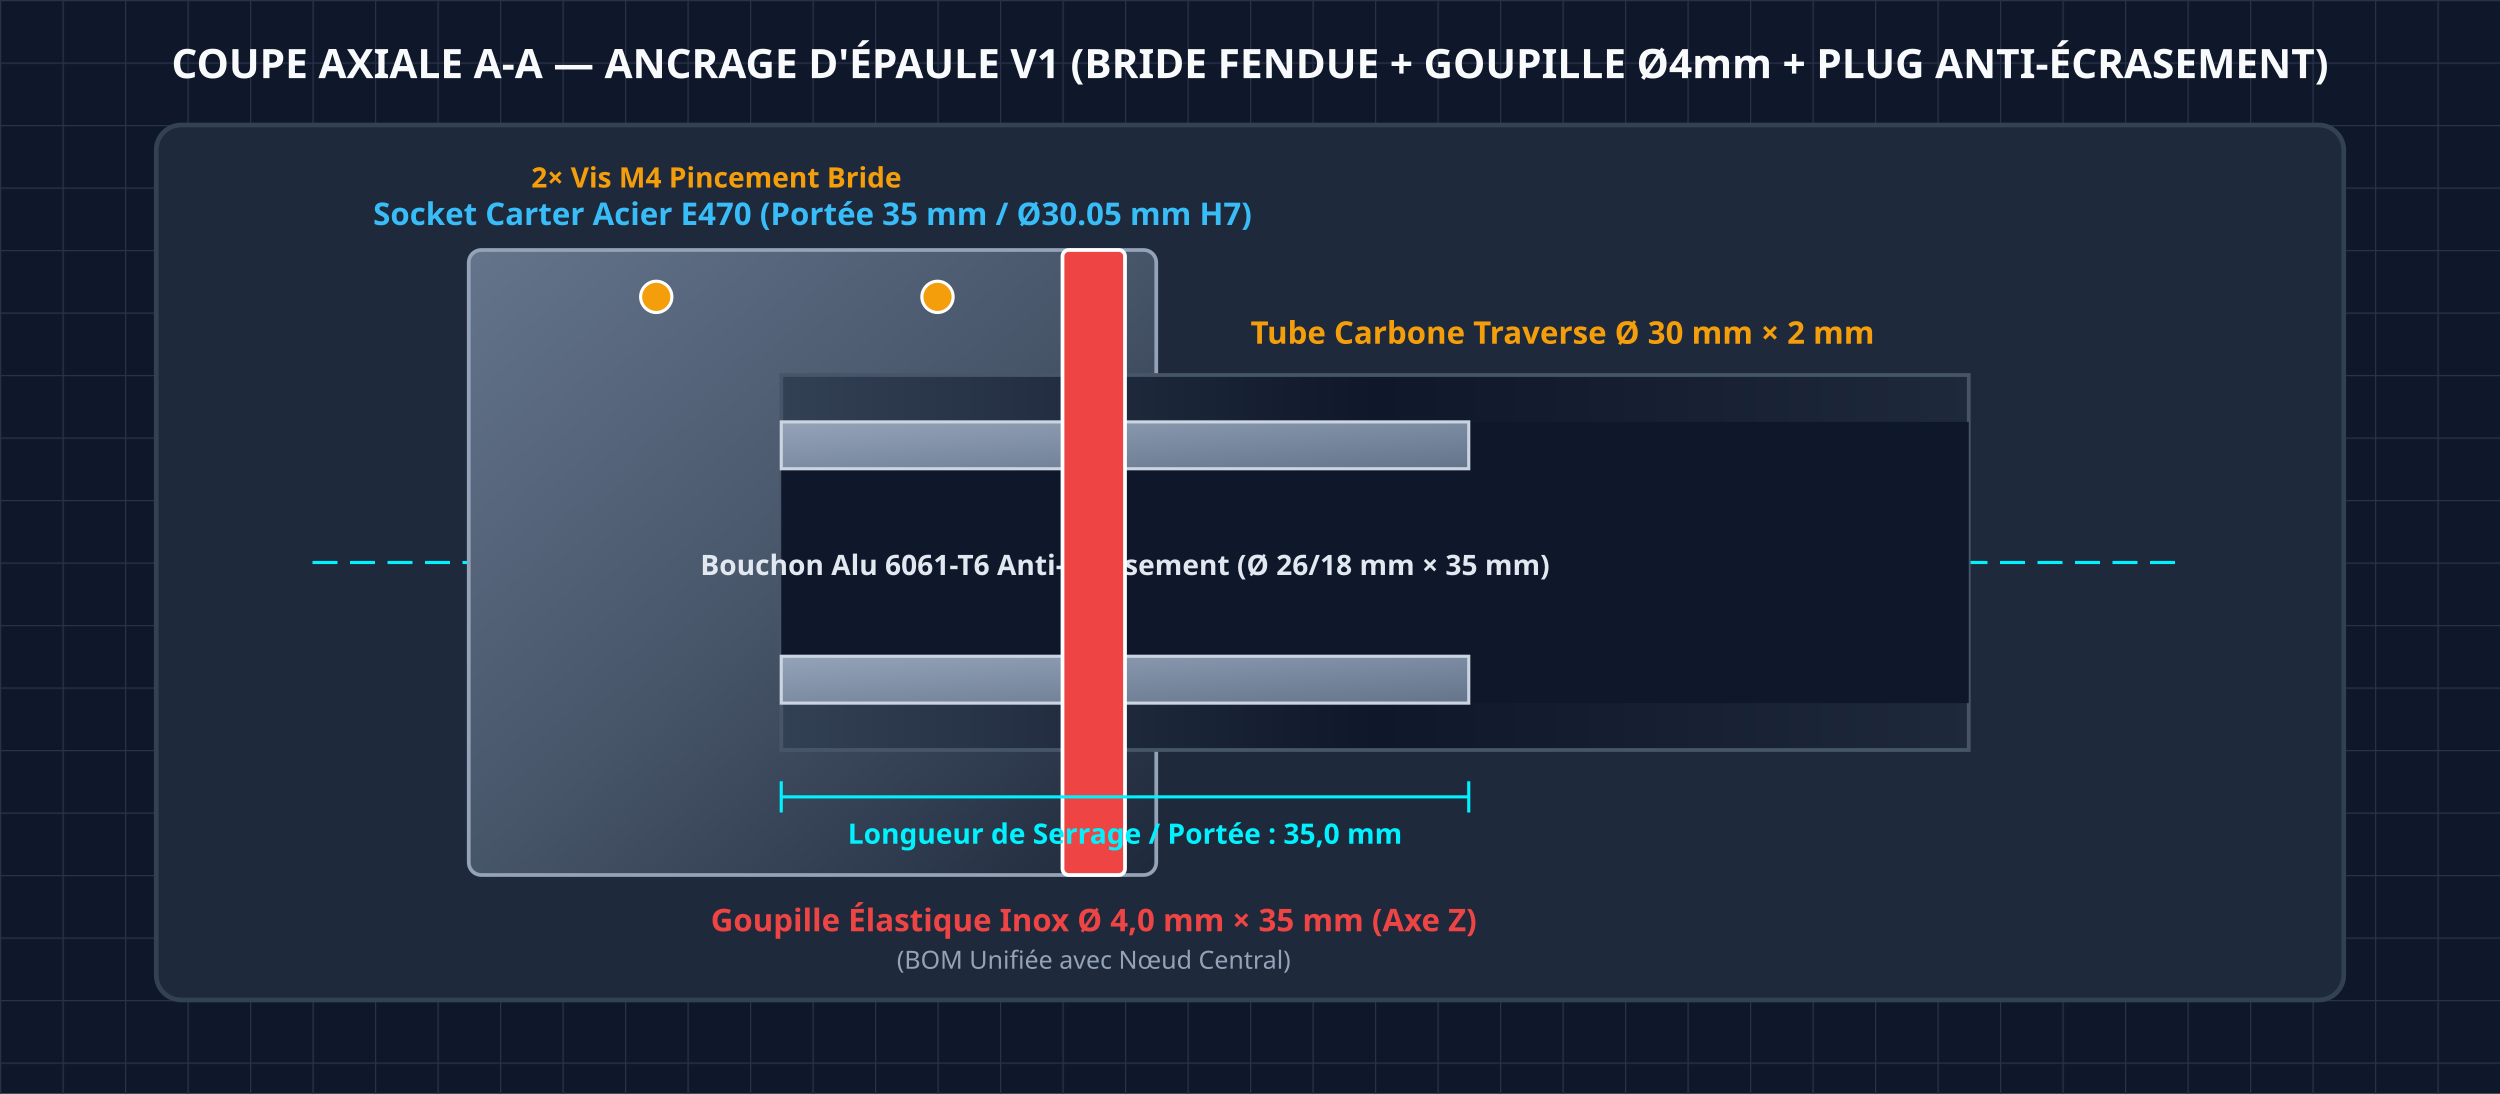
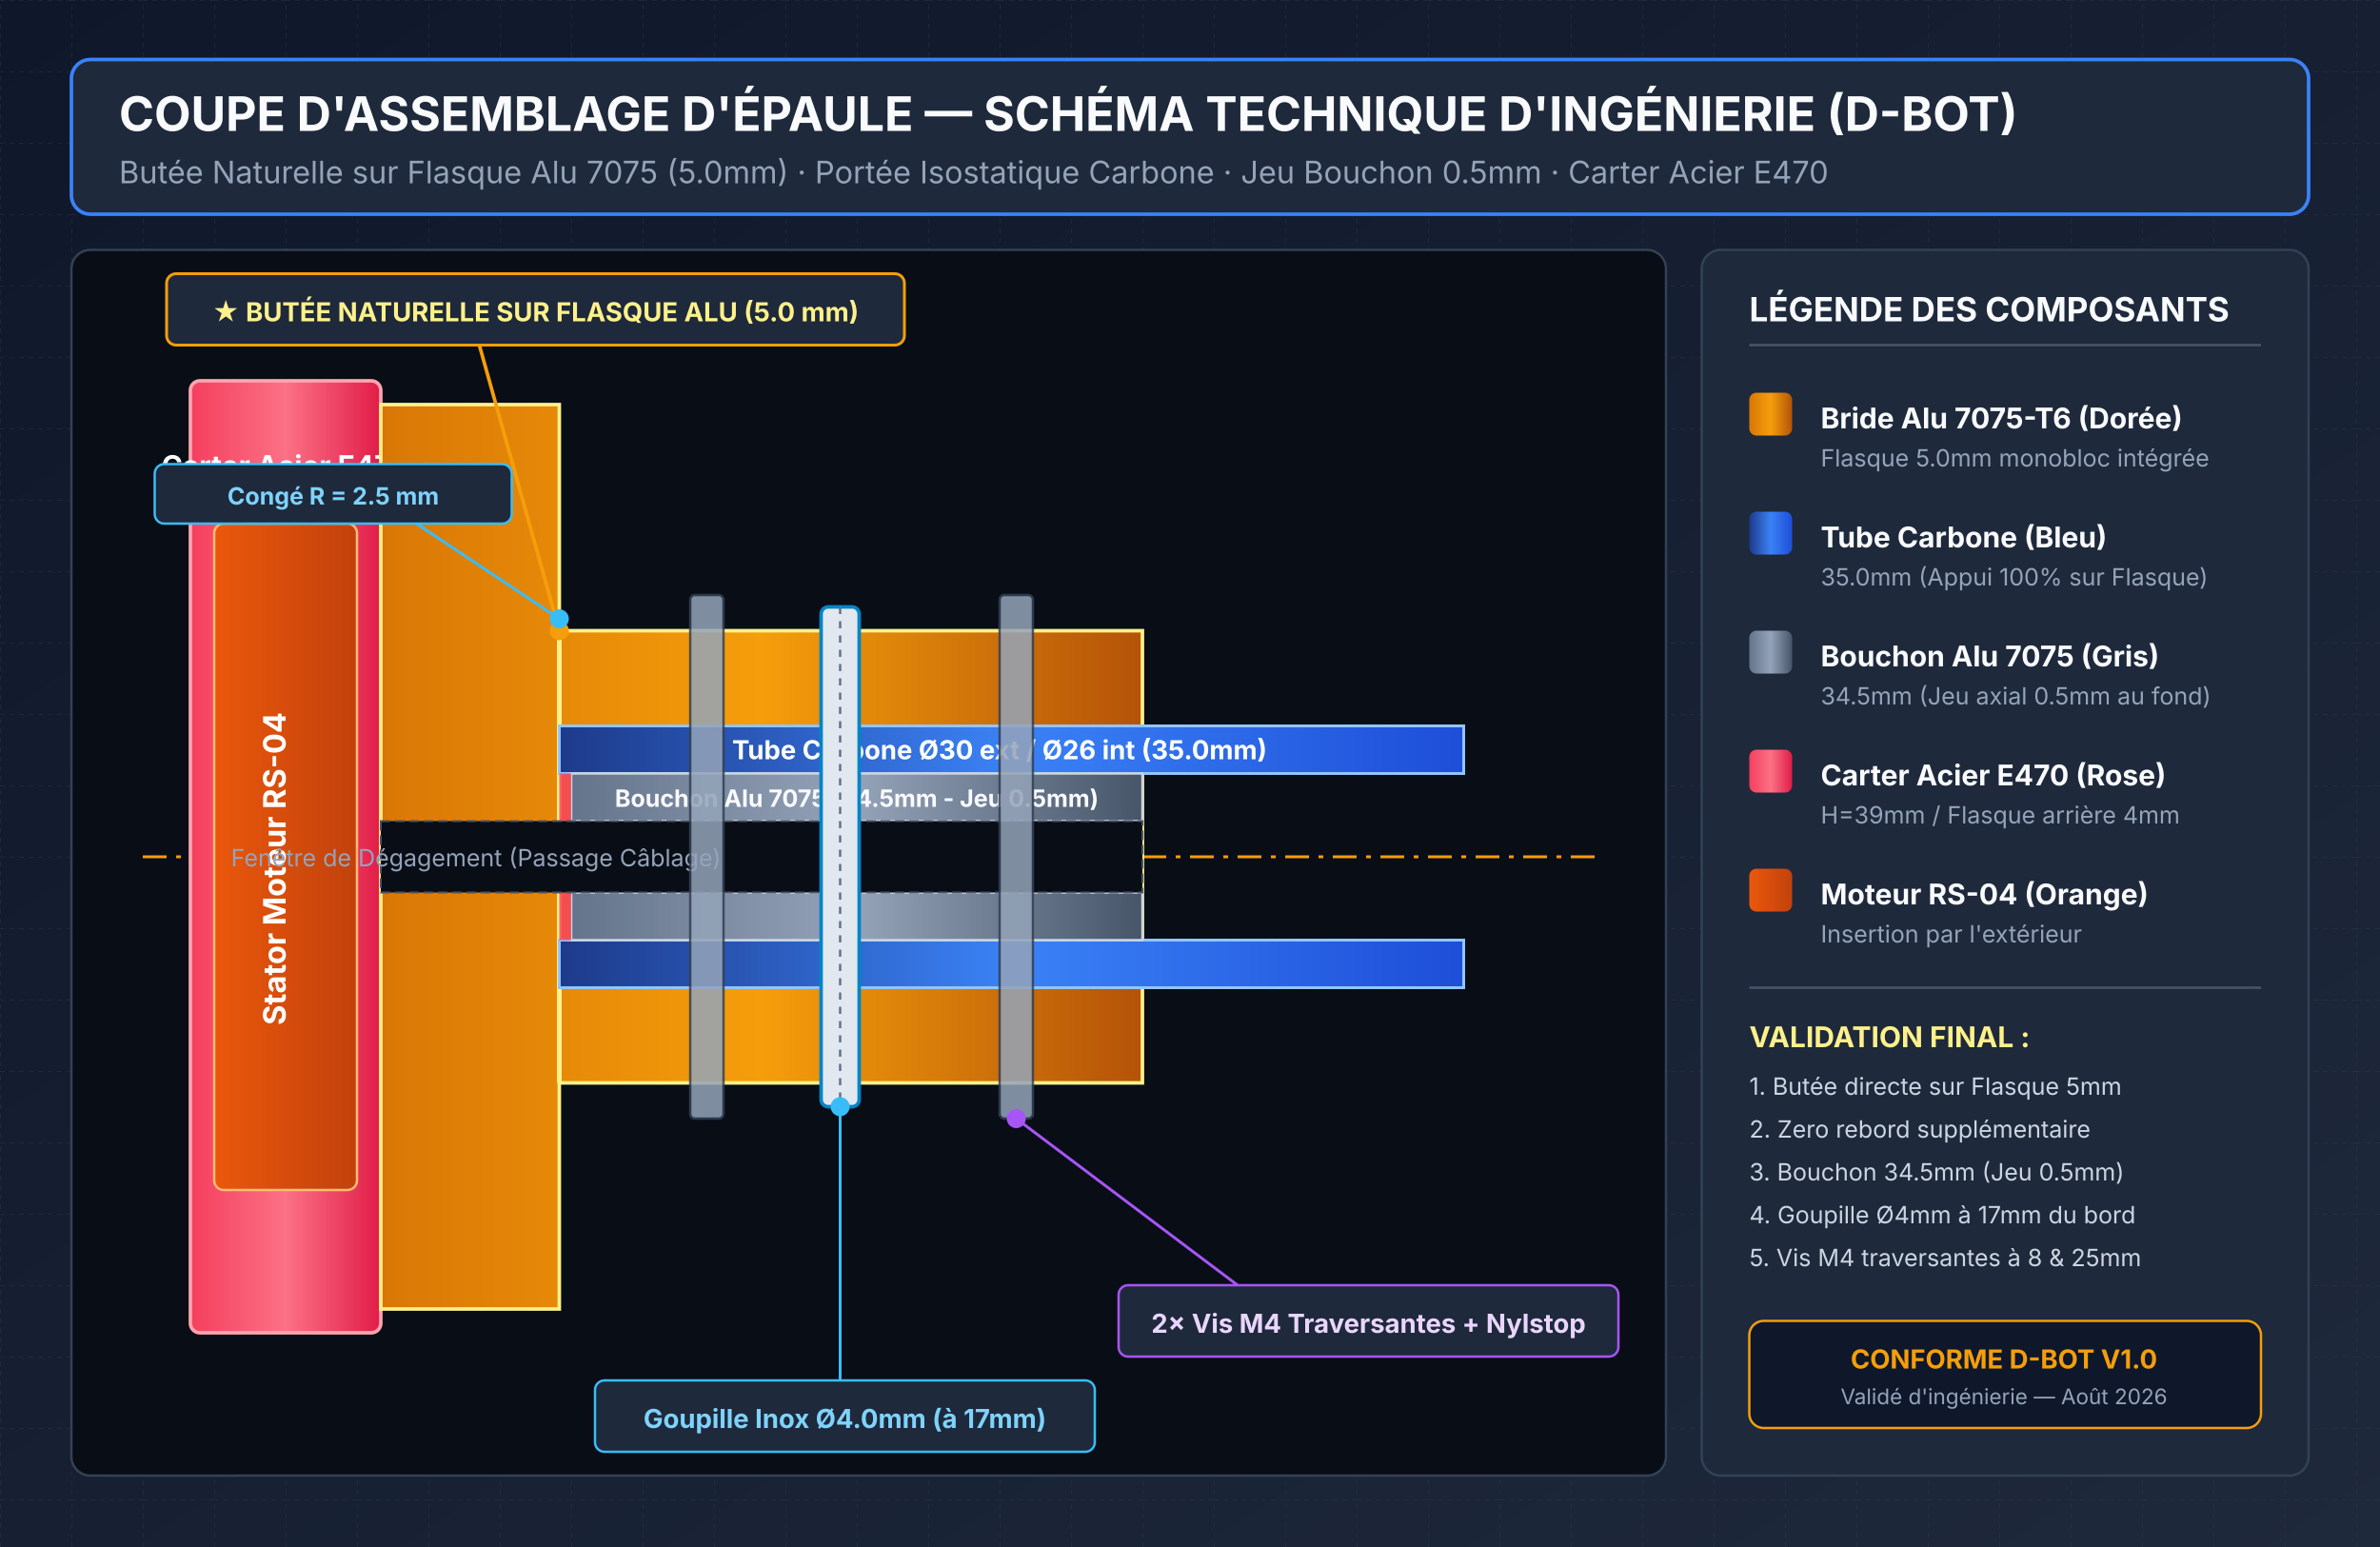
- <svg xmlns="http://www.w3.org/2000/svg" viewBox="0 0 800 350" width="100%" height="100%">
+ <svg xmlns="http://www.w3.org/2000/svg" viewBox="0 0 1000 650" width="100%" height="100%">
  <defs>
-     <pattern id="grid" width="20" height="20" patternUnits="userSpaceOnUse">
-       <path d="M 20 0 L 0 0 0 20" fill="none" stroke="#2a324b" stroke-width="0.8" />
-     </pattern>
-     <linearGradient id="steelGrad" x1="0%" y1="0%" x2="100%" y2="100%">
-       <stop offset="0%" stop-color="#64748b" />
-       <stop offset="50%" stop-color="#475569" />
+     <linearGradient id="bgGrad" x1="0%" y1="0%" x2="100%" y2="100%">
+       <stop offset="0%" stop-color="#0f172a" />
      <stop offset="100%" stop-color="#1e293b" />
    </linearGradient>
-     <linearGradient id="aluGrad" x1="0%" y1="0%" x2="100%" y2="100%">
-       <stop offset="0%" stop-color="#94a3b8" />
-       <stop offset="100%" stop-color="#64748b" />
+     <linearGradient id="alu7075Grad" x1="0%" y1="0%" x2="100%" y2="0%">
+       <stop offset="0%" stop-color="#d97706" />
+       <stop offset="50%" stop-color="#f59e0b" />
+       <stop offset="100%" stop-color="#b45309" />
+     </linearGradient>
+     <linearGradient id="steelE470Grad" x1="0%" y1="0%" x2="100%" y2="0%">
+       <stop offset="0%" stop-color="#f43f5e" />
+       <stop offset="50%" stop-color="#fb7185" />
+       <stop offset="100%" stop-color="#e11d48" />
    </linearGradient>
    <linearGradient id="carbonGrad" x1="0%" y1="0%" x2="100%" y2="0%">
-       <stop offset="0%" stop-color="#334155" />
-       <stop offset="50%" stop-color="#0f172a" />
-       <stop offset="100%" stop-color="#1e293b" />
+       <stop offset="0%" stop-color="#1e3a8a" />
+       <stop offset="50%" stop-color="#3b82f6" />
+       <stop offset="100%" stop-color="#1d4ed8" />
    </linearGradient>
+     <linearGradient id="plugGrad" x1="0%" y1="0%" x2="100%" y2="0%">
+       <stop offset="0%" stop-color="#64748b" />
+       <stop offset="50%" stop-color="#94a3b8" />
+       <stop offset="100%" stop-color="#475569" />
+     </linearGradient>
+     <linearGradient id="rs04Grad" x1="0%" y1="0%" x2="100%" y2="0%">
+       <stop offset="0%" stop-color="#ea580c" />
+       <stop offset="100%" stop-color="#c2410c" />
+     </linearGradient>
+     <pattern id="grid" width="30" height="30" patternUnits="userSpaceOnUse">
+       <path d="M 30 0 L 0 0 0 30" fill="none" stroke="#334155" stroke-width="0.6" stroke-dasharray="2,2" />
+     </pattern>
  </defs>
-   <rect width="100%" height="100%" fill="#0f172a" />
-   <rect width="100%" height="100%" fill="url(#grid)" />
-   <text x="400" y="25" fill="#f8fafc" font-family="system-ui, sans-serif" font-size="13" font-weight="bold" text-anchor="middle">
-     COUPE AXIALE A-A — ANCRAGE D'ÉPAULE V1 (BRIDE FENDUE + GOUPILLE Ø4mm + PLUG ANTI-ÉCRASEMENT)
+   <rect width="1000" height="650" fill="url(#bgGrad)" />
+   <rect width="1000" height="650" fill="url(#grid)" opacity="0.4" />
+   <rect x="30" y="25" width="940" height="65" rx="8" fill="#1e293b" stroke="#3b82f6" stroke-width="1.5" />
+   <text x="50" y="55" font-family="Inter, sans-serif" font-size="20" font-weight="bold" fill="#f8fafc">
+     COUPE D'ASSEMBLAGE D'ÉPAULE — SCHÉMA TECHNIQUE D'INGÉNIERIE (D-BOT)
  </text>
-   <g transform="translate(50, 40)">
-     <rect width="700" height="280" rx="8" fill="#1e293b" stroke="#334155" stroke-width="1.5" />
-     <line x1="50" y1="140" x2="650" y2="140" stroke="#00f2fe" stroke-width="1" stroke-dasharray="8,4" />
-     <rect x="100" y="40" width="220" height="200" rx="4" fill="url(#steelGrad)" stroke="#94a3b8" stroke-width="1.2" />
-     <text x="210" y="32" fill="#38bdf8" font-family="system-ui, sans-serif" font-size="10" font-weight="bold" text-anchor="middle">Socket Carter Acier E470 (Portée 35 mm / Ø30.05 mm H7)</text>
-     <rect x="200" y="80" width="380" height="120" fill="url(#carbonGrad)" stroke="#475569" stroke-width="1.2" />
-     <rect x="200" y="95" width="380" height="90" fill="#0f172a" />
-     <text x="450" y="70" fill="#f59e0b" font-family="system-ui, sans-serif" font-size="10" font-weight="bold" text-anchor="middle">Tube Carbone Traverse Ø 30 mm × 2 mm</text>
-     <rect x="200" y="95" width="220" height="15" fill="url(#aluGrad)" stroke="#cbd5e1" stroke-width="1" />
-     <rect x="200" y="170" width="220" height="15" fill="url(#aluGrad)" stroke="#cbd5e1" stroke-width="1" />
-     <text x="310" y="144" fill="#e2e8f0" font-family="system-ui, sans-serif" font-size="9" font-weight="bold" text-anchor="middle">Bouchon Alu 6061-T6 Anti-Écrasement (Ø 26/18 mm × 35 mm)</text>
-     <rect x="290" y="40" width="20" height="200" rx="2" fill="#ef4444" stroke="#ffffff" stroke-width="1.2" />
-     <text x="300" y="258" fill="#ef4444" font-family="system-ui, sans-serif" font-size="10" font-weight="bold" text-anchor="middle">Goupille Élastique Inox Ø 4,0 mm × 35 mm (Axe Z)</text>
-     <text x="300" y="270" fill="#94a3b8" font-family="system-ui, sans-serif" font-size="8" text-anchor="middle">(BOM Unifiée avec Nœud Central)</text>
-     <circle cx="160" cy="55" r="5" fill="#f59e0b" stroke="#ffffff" stroke-width="1" />
-     <circle cx="250" cy="55" r="5" fill="#f59e0b" stroke="#ffffff" stroke-width="1" />
-     <text x="120" y="20" fill="#f59e0b" font-family="system-ui, sans-serif" font-size="9" font-weight="bold">2× Vis M4 Pincement Bride</text>
-     <line x1="200" y1="215" x2="420" y2="215" stroke="#00f2fe" stroke-width="1" />
-     <line x1="200" y1="210" x2="200" y2="220" stroke="#00f2fe" stroke-width="1" />
-     <line x1="420" y1="210" x2="420" y2="220" stroke="#00f2fe" stroke-width="1" />
-     <text x="310" y="230" fill="#00f2fe" font-family="system-ui, sans-serif" font-size="9" font-weight="bold" text-anchor="middle">Longueur de Serrage / Portée : 35,0 mm</text>
-   </g>
+   <text x="50" y="77" font-family="Inter, sans-serif" font-size="13" fill="#94a3b8">
+     Butée Naturelle sur Flasque Alu 7075 (5.0mm) · Portée Isostatique Carbone · Jeu Bouchon 0.5mm · Carter Acier E470
+   </text>
+   <rect x="30" y="105" width="670" height="515" rx="8" fill="#090d16" stroke="#334155" stroke-width="1" />
+   <line x1="60" y1="360" x2="670" y2="360" stroke="#f59e0b" stroke-width="1.2" stroke-dasharray="10,4,2,4" />
+   <rect x="80" y="160" width="80" height="400" rx="4" fill="url(#steelE470Grad)" stroke="#fda4af" stroke-width="1.5" />
+   <text x="120" y="200" font-family="Inter, sans-serif" font-size="12" font-weight="bold" fill="#ffffff" text-anchor="middle">Carter Acier E470</text>
+   <rect x="90" y="220" width="60" height="280" rx="4" fill="url(#rs04Grad)" stroke="#fdba74" stroke-width="1" />
+   <text x="120" y="365" font-family="Inter, sans-serif" font-size="13" font-weight="bold" fill="#ffffff" text-anchor="middle" transform="rotate(-90 120 365)">Stator Moteur RS-04</text>
+   <path d="M 160,170 L 235,170 L 235,265 L 480,265 L 480,455 L 235,455 L 235,550 L 160,550 Z" fill="url(#alu7075Grad)" stroke="#fef08a" stroke-width="1.5" />
+   <line x1="235" y1="265" x2="235" y2="455" stroke="#fef08a" stroke-width="2" />
+   <rect x="235" y="305" width="380" height="20" fill="url(#carbonGrad)" stroke="#93c5fd" stroke-width="1.2" />
+   <rect x="235" y="395" width="380" height="20" fill="url(#carbonGrad)" stroke="#93c5fd" stroke-width="1.2" />
+   <text x="420" y="319" font-family="Inter, sans-serif" font-size="11" font-weight="bold" fill="#ffffff" text-anchor="middle">Tube Carbone Ø30 ext / Ø26 int (35.0mm)</text>
+   <rect x="240" y="325" width="240" height="20" fill="url(#plugGrad)" stroke="#cbd5e1" stroke-width="1" />
+   <rect x="240" y="375" width="240" height="20" fill="url(#plugGrad)" stroke="#cbd5e1" stroke-width="1" />
+   <text x="360" y="339" font-family="Inter, sans-serif" font-size="10" font-weight="bold" fill="#f8fafc" text-anchor="middle">Bouchon Alu 7075 (34.5mm - Jeu 0.5mm)</text>
+   <rect x="235" y="325" width="5" height="20" fill="#f43f5e" opacity="0.8" />
+   <rect x="235" y="375" width="5" height="20" fill="#f43f5e" opacity="0.8" />
+   <rect x="160" y="345" width="320" height="30" fill="#090d16" stroke="#475569" stroke-width="0.8" stroke-dasharray="4,2" />
+   <text x="200" y="364" font-family="Inter, sans-serif" font-size="10" fill="#94a3b8" text-anchor="middle">Fenêtre de Dégagement (Passage Câblage)</text>
+   <rect x="345" y="255" width="16" height="210" rx="3" fill="#e2e8f0" stroke="#0284c7" stroke-width="1.5" />
+   <line x1="353" y1="255" x2="353" y2="465" stroke="#64748b" stroke-width="1" stroke-dasharray="3,3" />
+   <rect x="420" y="250" width="14" height="220" rx="2" fill="#94a3b8" stroke="#334155" stroke-width="1" opacity="0.85" />
+   <rect x="290" y="250" width="14" height="220" rx="2" fill="#94a3b8" stroke="#334155" stroke-width="1" opacity="0.85" />
+   <line x1="235" y1="265" x2="200" y2="140" stroke="#f59e0b" stroke-width="1.5" />
+   <circle cx="235" cy="265" r="4" fill="#f59e0b" />
+   <rect x="70" y="115" width="310" height="30" rx="4" fill="#1e293b" stroke="#f59e0b" stroke-width="1.2" />
+   <text x="225" y="135" font-family="Inter, sans-serif" font-size="11" font-weight="bold" fill="#fef08a" text-anchor="middle">
+     ★ BUTÉE NATURELLE SUR FLASQUE ALU (5.0 mm)
+   </text>
+   <line x1="235" y1="260" x2="160" y2="210" stroke="#38bdf8" stroke-width="1.2" />
+   <circle cx="235" cy="260" r="4" fill="#38bdf8" />
+   <rect x="65" y="195" width="150" height="25" rx="4" fill="#1e293b" stroke="#38bdf8" stroke-width="1" />
+   <text x="140" y="212" font-family="Inter, sans-serif" font-size="10" font-weight="bold" fill="#7dd3fc" text-anchor="middle">
+     Congé R = 2.5 mm
+   </text>
+   <line x1="353" y1="465" x2="353" y2="580" stroke="#38bdf8" stroke-width="1.2" />
+   <circle cx="353" cy="465" r="4" fill="#38bdf8" />
+   <rect x="250" y="580" width="210" height="30" rx="4" fill="#1e293b" stroke="#38bdf8" stroke-width="1" />
+   <text x="355" y="600" font-family="Inter, sans-serif" font-size="11" font-weight="bold" fill="#7dd3fc" text-anchor="middle">
+     Goupille Inox Ø4.0mm (à 17mm)
+   </text>
+   <line x1="427" y1="470" x2="520" y2="540" stroke="#a855f7" stroke-width="1.2" />
+   <circle cx="427" cy="470" r="4" fill="#a855f7" />
+   <rect x="470" y="540" width="210" height="30" rx="4" fill="#1e293b" stroke="#a855f7" stroke-width="1" />
+   <text x="575" y="560" font-family="Inter, sans-serif" font-size="11" font-weight="bold" fill="#e9d5ff" text-anchor="middle">
+     2× Vis M4 Traversantes + Nylstop
+   </text>
+   <rect x="715" y="105" width="255" height="515" rx="8" fill="#1e293b" stroke="#334155" stroke-width="1" />
+   <text x="735" y="135" font-family="Inter, sans-serif" font-size="14" font-weight="bold" fill="#f8fafc">
+     LÉGENDE DES COMPOSANTS
+   </text>
+   <line x1="735" y1="145" x2="950" y2="145" stroke="#475569" stroke-width="1" />
+   <rect x="735" y="165" width="18" height="18" rx="3" fill="url(#alu7075Grad)" />
+   <text x="765" y="180" font-family="Inter, sans-serif" font-size="12" font-weight="bold" fill="#f8fafc">Bride Alu 7075-T6 (Dorée)</text>
+   <text x="765" y="196" font-family="Inter, sans-serif" font-size="10" fill="#94a3b8">Flasque 5.0mm monobloc intégrée</text>
+   <rect x="735" y="215" width="18" height="18" rx="3" fill="url(#carbonGrad)" />
+   <text x="765" y="230" font-family="Inter, sans-serif" font-size="12" font-weight="bold" fill="#f8fafc">Tube Carbone (Bleu)</text>
+   <text x="765" y="246" font-family="Inter, sans-serif" font-size="10" fill="#94a3b8">35.0mm (Appui 100% sur Flasque)</text>
+   <rect x="735" y="265" width="18" height="18" rx="3" fill="url(#plugGrad)" />
+   <text x="765" y="280" font-family="Inter, sans-serif" font-size="12" font-weight="bold" fill="#f8fafc">Bouchon Alu 7075 (Gris)</text>
+   <text x="765" y="296" font-family="Inter, sans-serif" font-size="10" fill="#94a3b8">34.5mm (Jeu axial 0.5mm au fond)</text>
+   <rect x="735" y="315" width="18" height="18" rx="3" fill="url(#steelE470Grad)" />
+   <text x="765" y="330" font-family="Inter, sans-serif" font-size="12" font-weight="bold" fill="#f8fafc">Carter Acier E470 (Rose)</text>
+   <text x="765" y="346" font-family="Inter, sans-serif" font-size="10" fill="#94a3b8">H=39mm / Flasque arrière 4mm</text>
+   <rect x="735" y="365" width="18" height="18" rx="3" fill="url(#rs04Grad)" />
+   <text x="765" y="380" font-family="Inter, sans-serif" font-size="12" font-weight="bold" fill="#f8fafc">Moteur RS-04 (Orange)</text>
+   <text x="765" y="396" font-family="Inter, sans-serif" font-size="10" fill="#94a3b8">Insertion par l'extérieur</text>
+   <line x1="735" y1="415" x2="950" y2="415" stroke="#475569" stroke-width="1" />
+   <text x="735" y="440" font-family="Inter, sans-serif" font-size="12" font-weight="bold" fill="#fef08a">
+     VALIDATION FINAL :
+   </text>
+   <text x="735" y="460" font-family="Inter, sans-serif" font-size="10" fill="#cbd5e1">
+     1. Butée directe sur Flasque 5mm
+   </text>
+   <text x="735" y="478" font-family="Inter, sans-serif" font-size="10" fill="#cbd5e1">
+     2. Zero rebord supplémentaire
+   </text>
+   <text x="735" y="496" font-family="Inter, sans-serif" font-size="10" fill="#cbd5e1">
+     3. Bouchon 34.5mm (Jeu 0.5mm)
+   </text>
+   <text x="735" y="514" font-family="Inter, sans-serif" font-size="10" fill="#cbd5e1">
+     4. Goupille Ø4mm à 17mm du bord
+   </text>
+   <text x="735" y="532" font-family="Inter, sans-serif" font-size="10" fill="#cbd5e1">
+     5. Vis M4 traversantes à 8 &amp; 25mm
+   </text>
+   <rect x="735" y="555" width="215" height="45" rx="6" fill="#0f172a" stroke="#f59e0b" stroke-width="1" />
+   <text x="842" y="575" font-family="Inter, sans-serif" font-size="11" font-weight="bold" fill="#f59e0b" text-anchor="middle">
+     CONFORME D-BOT V1.0
+   </text>
+   <text x="842" y="590" font-family="Inter, sans-serif" font-size="9" fill="#94a3b8" text-anchor="middle">
+     Validé d'ingénierie — Août 2026
+   </text>
</svg>
